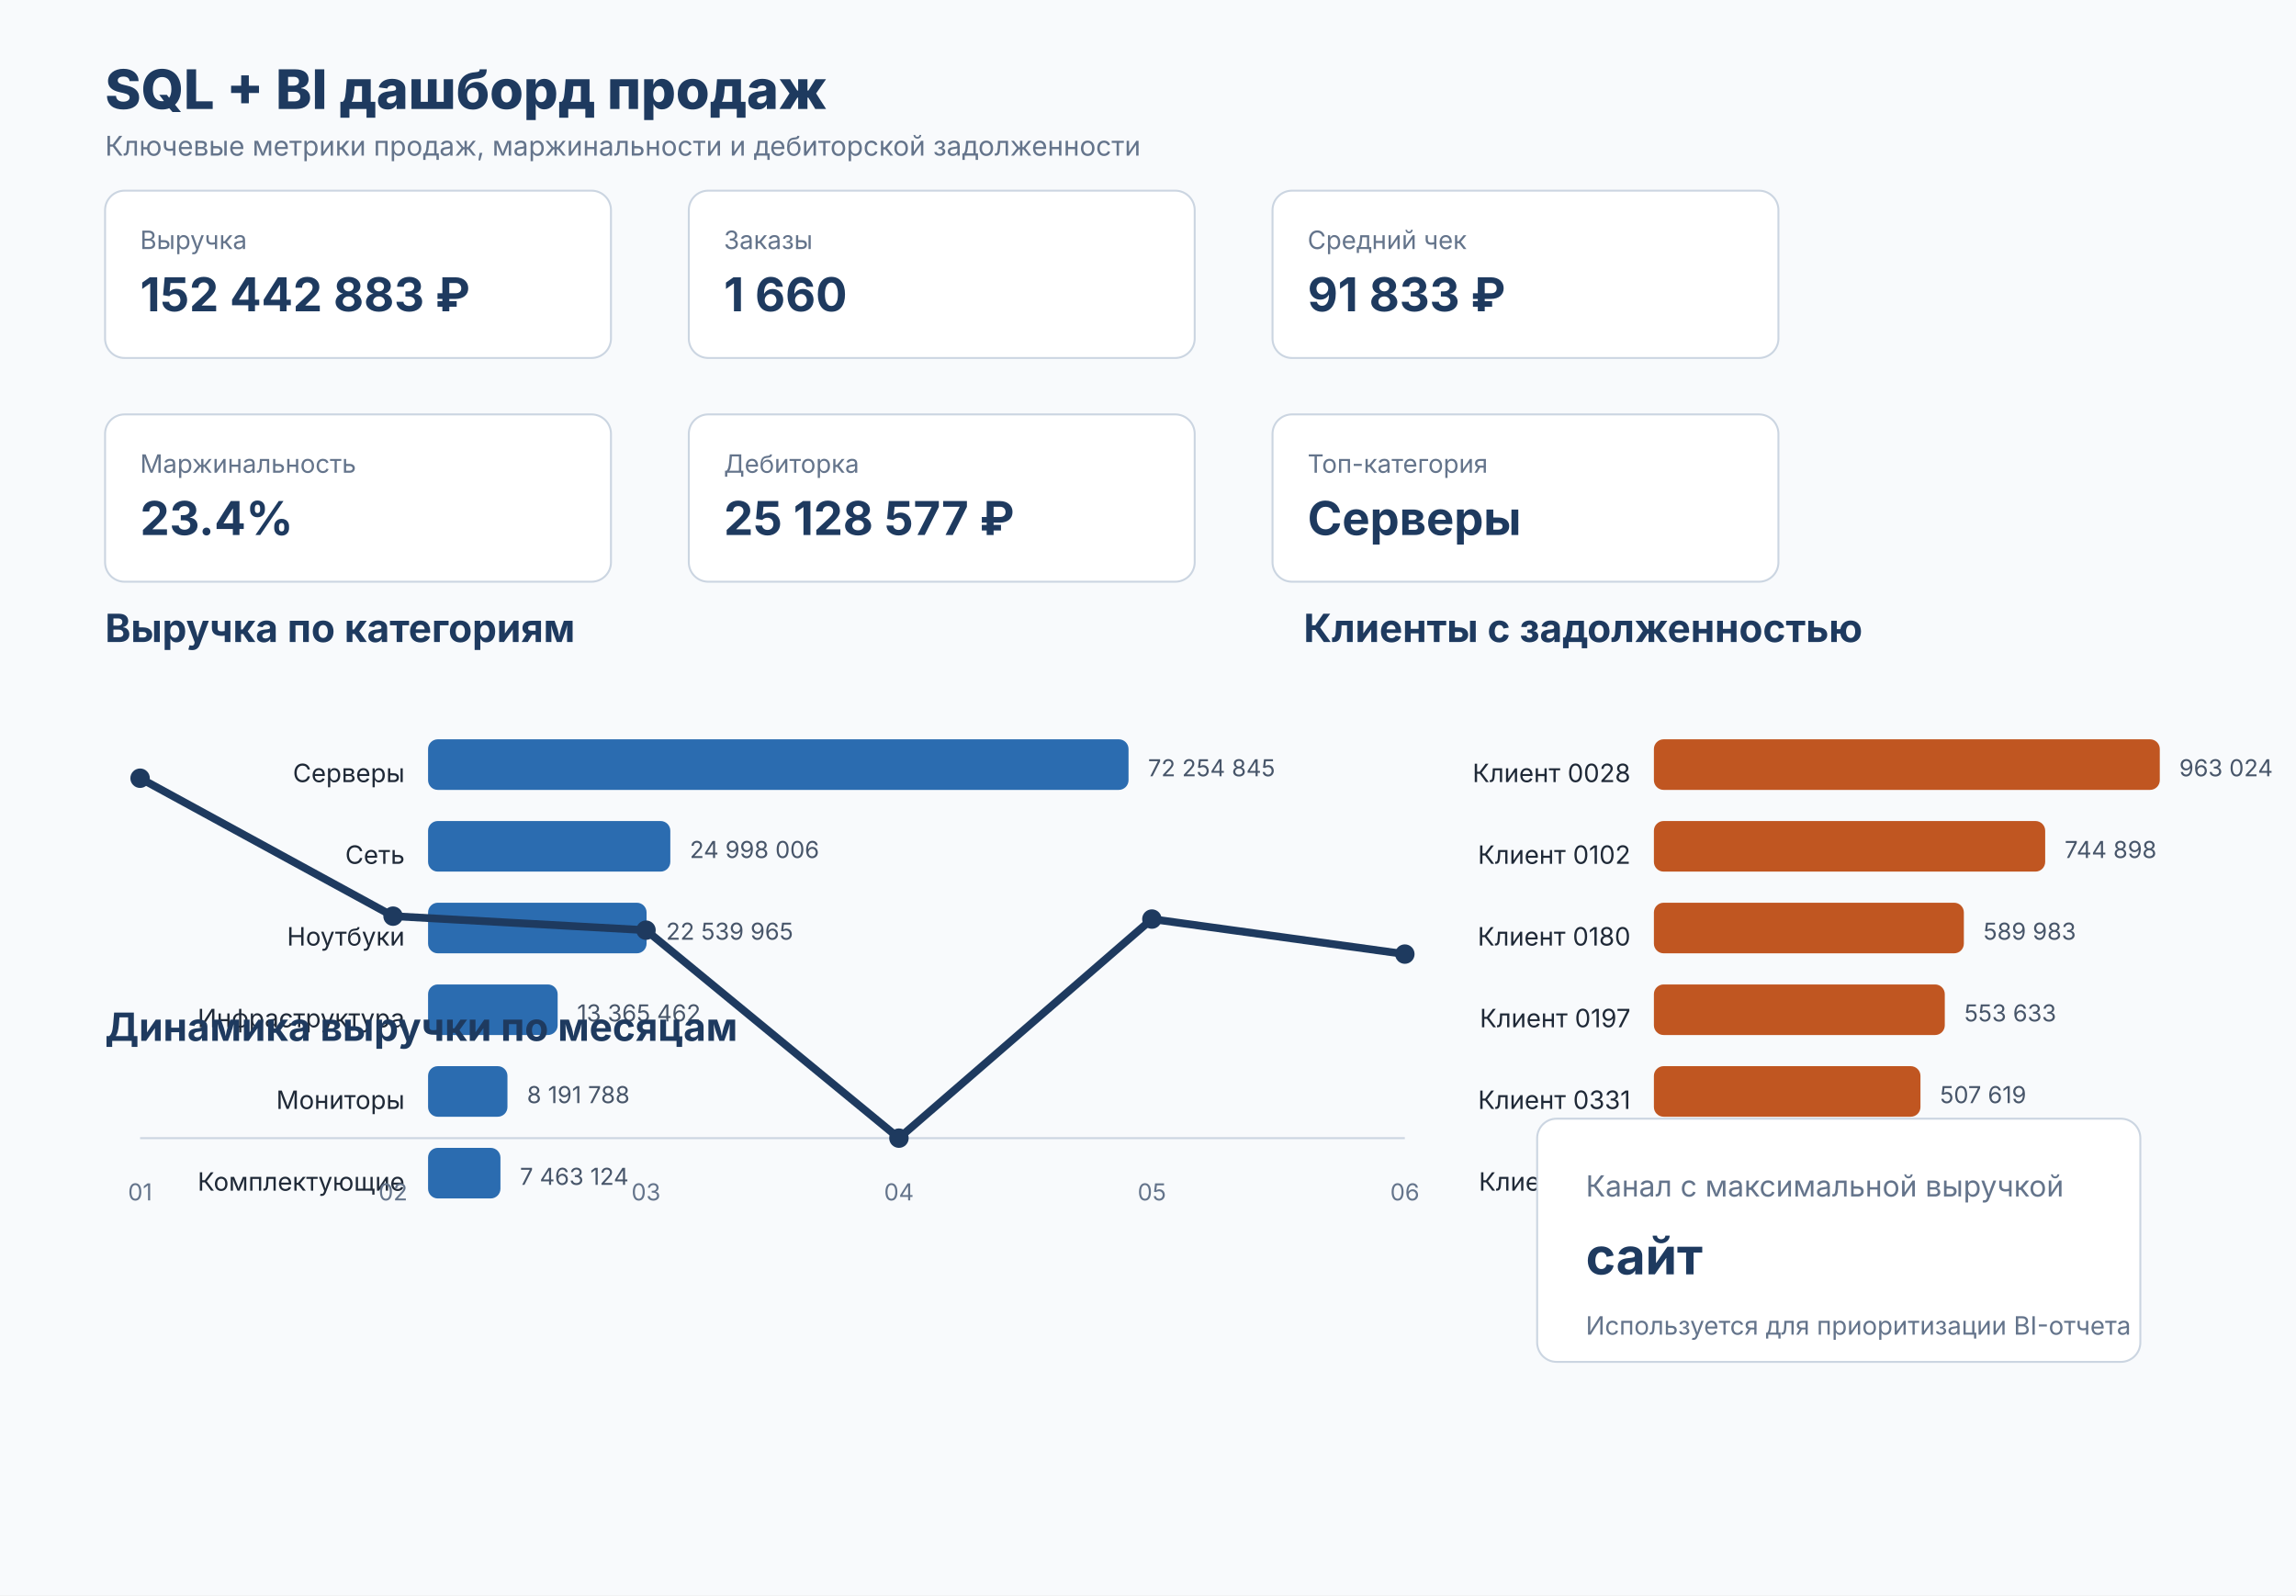
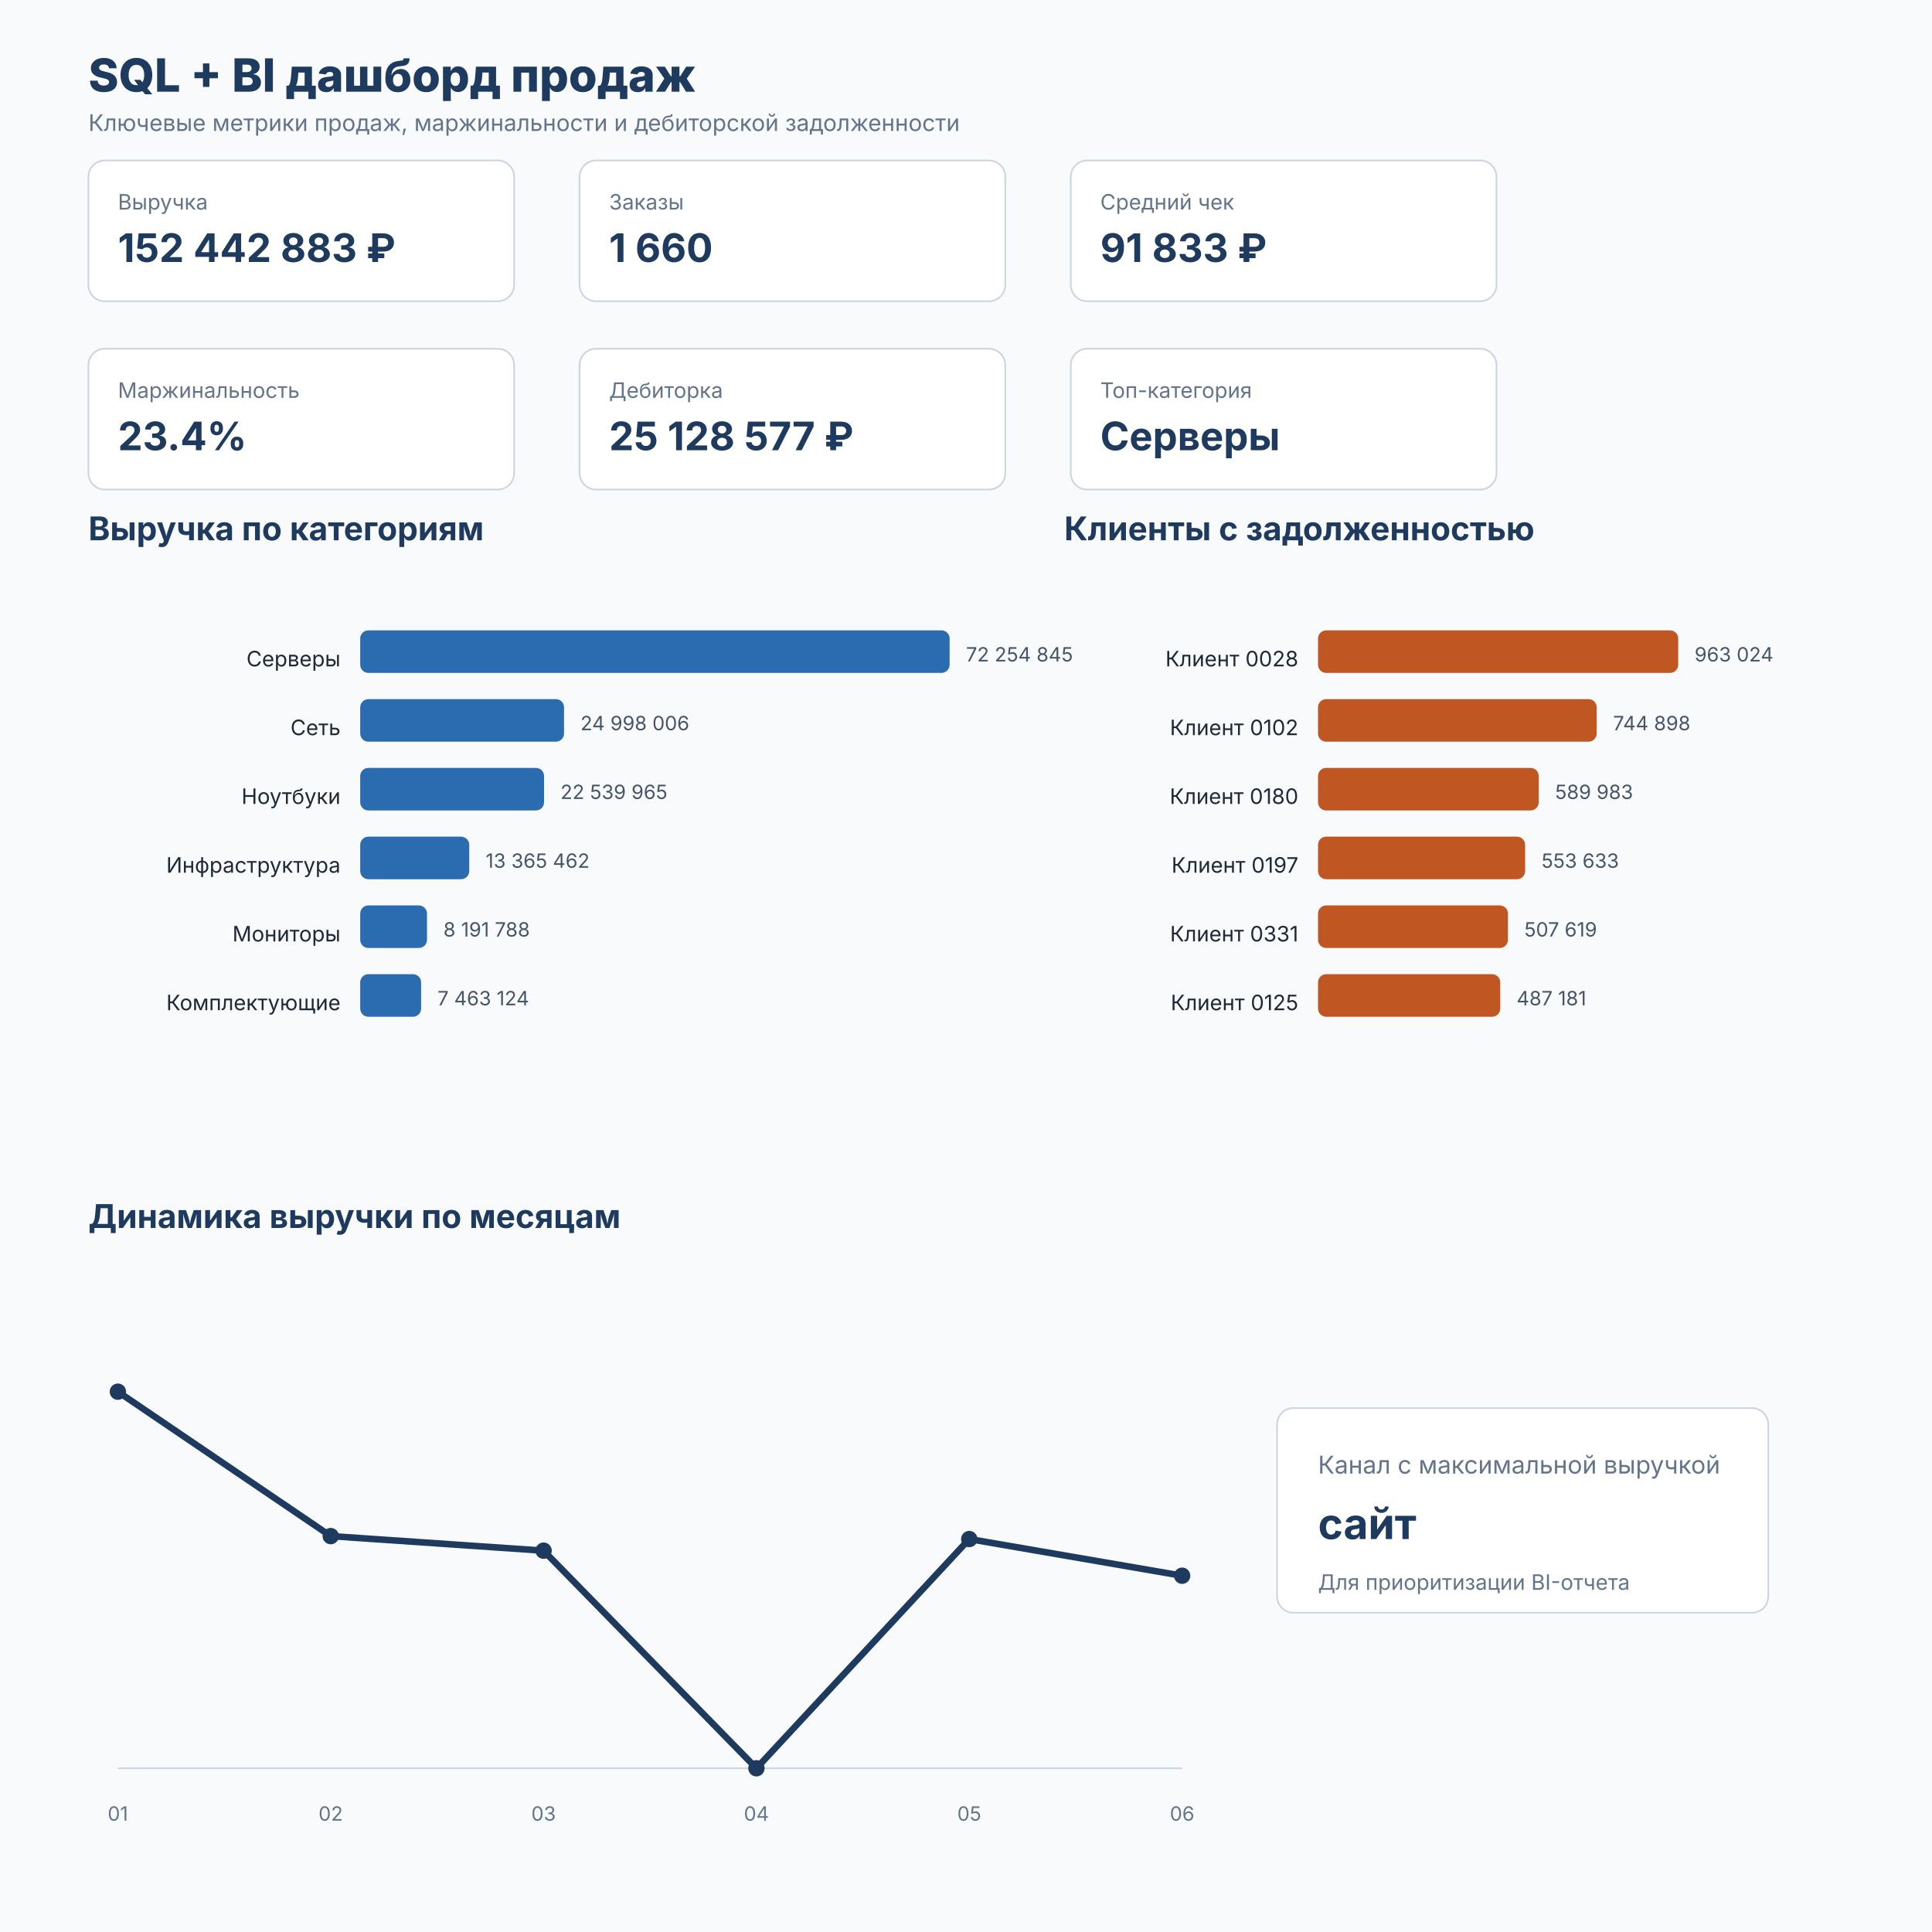
- <svg xmlns="http://www.w3.org/2000/svg" width="1180" height="820" viewBox="0 0 1180 820">
+ <svg xmlns="http://www.w3.org/2000/svg" width="1180" height="1180" viewBox="0 0 1180 1180">
  <style>
text{font-family:Inter,Segoe UI,Arial,sans-serif;letter-spacing:0}
</style>
-   <rect width="1180" height="820" fill="#F8FAFC" />
+   <rect width="1180" height="1180" fill="#F8FAFC" />
  <text x="54" y="56" font-size="28" font-weight="800" fill="#1E3A5F">SQL + BI дашборд продаж</text>
  <text x="54" y="80" font-size="14" fill="#64748B">Ключевые метрики продаж, маржинальности и дебиторской задолженности</text>
  <rect x="54" y="98" width="260" height="86" rx="10" fill="#FFFFFF" stroke="#CBD5E1" />
  <text x="72" y="128" font-size="13" fill="#64748B">Выручка</text>
  <text x="72" y="160" font-size="24" font-weight="750" fill="#1E3A5F">152 442 883 ₽</text>
  <rect x="354" y="98" width="260" height="86" rx="10" fill="#FFFFFF" stroke="#CBD5E1" />
  <text x="372" y="128" font-size="13" fill="#64748B">Заказы</text>
  <text x="372" y="160" font-size="24" font-weight="750" fill="#1E3A5F">1 660</text>
  <rect x="654" y="98" width="260" height="86" rx="10" fill="#FFFFFF" stroke="#CBD5E1" />
  <text x="672" y="128" font-size="13" fill="#64748B">Средний чек</text>
  <text x="672" y="160" font-size="24" font-weight="750" fill="#1E3A5F">91 833 ₽</text>
  <rect x="54" y="213" width="260" height="86" rx="10" fill="#FFFFFF" stroke="#CBD5E1" />
  <text x="72" y="243" font-size="13" fill="#64748B">Маржинальность</text>
  <text x="72" y="275" font-size="24" font-weight="750" fill="#1E3A5F">23.4%</text>
  <rect x="354" y="213" width="260" height="86" rx="10" fill="#FFFFFF" stroke="#CBD5E1" />
  <text x="372" y="243" font-size="13" fill="#64748B">Дебиторка</text>
  <text x="372" y="275" font-size="24" font-weight="750" fill="#1E3A5F">25 128 577 ₽</text>
  <rect x="654" y="213" width="260" height="86" rx="10" fill="#FFFFFF" stroke="#CBD5E1" />
  <text x="672" y="243" font-size="13" fill="#64748B">Топ-категория</text>
  <text x="672" y="275" font-size="24" font-weight="750" fill="#1E3A5F">Серверы</text>
  <text x="54" y="330" font-size="20" font-weight="750" fill="#1E3A5F">Выручка по категориям</text>
-   <text x="208" y="402" text-anchor="end" font-size="13" fill="#1F2937">Серверы</text>
-   <rect x="220" y="380" width="360.0" height="26" rx="5" fill="#2B6CB0" />
-   <text x="590.0" y="399" font-size="12" fill="#475569">72 254 845</text>
-   <text x="208" y="444" text-anchor="end" font-size="13" fill="#1F2937">Сеть</text>
-   <rect x="220" y="422" width="124.5" height="26" rx="5" fill="#2B6CB0" />
-   <text x="354.5" y="441" font-size="12" fill="#475569">24 998 006</text>
-   <text x="208" y="486" text-anchor="end" font-size="13" fill="#1F2937">Ноутбуки</text>
-   <rect x="220" y="464" width="112.3" height="26" rx="5" fill="#2B6CB0" />
-   <text x="342.3" y="483" font-size="12" fill="#475569">22 539 965</text>
-   <text x="208" y="528" text-anchor="end" font-size="13" fill="#1F2937">Инфраструктура</text>
-   <rect x="220" y="506" width="66.6" height="26" rx="5" fill="#2B6CB0" />
-   <text x="296.6" y="525" font-size="12" fill="#475569">13 365 462</text>
-   <text x="208" y="570" text-anchor="end" font-size="13" fill="#1F2937">Мониторы</text>
-   <rect x="220" y="548" width="40.8" height="26" rx="5" fill="#2B6CB0" />
-   <text x="270.8" y="567" font-size="12" fill="#475569">8 191 788</text>
-   <text x="208" y="612" text-anchor="end" font-size="13" fill="#1F2937">Комплектующие</text>
-   <rect x="220" y="590" width="37.2" height="26" rx="5" fill="#2B6CB0" />
-   <text x="267.2" y="609" font-size="12" fill="#475569">7 463 124</text>
-   <text x="670" y="330" font-size="20" font-weight="750" fill="#1E3A5F">Клиенты с задолженностью</text>
-   <text x="838" y="402" text-anchor="end" font-size="13" fill="#1F2937">Клиент 0028</text>
-   <rect x="850" y="380" width="260.0" height="26" rx="5" fill="#C05621" />
-   <text x="1120.0" y="399" font-size="12" fill="#475569">963 024</text>
-   <text x="838" y="444" text-anchor="end" font-size="13" fill="#1F2937">Клиент 0102</text>
-   <rect x="850" y="422" width="201.1" height="26" rx="5" fill="#C05621" />
-   <text x="1061.1" y="441" font-size="12" fill="#475569">744 898</text>
-   <text x="838" y="486" text-anchor="end" font-size="13" fill="#1F2937">Клиент 0180</text>
-   <rect x="850" y="464" width="159.3" height="26" rx="5" fill="#C05621" />
-   <text x="1019.3" y="483" font-size="12" fill="#475569">589 983</text>
-   <text x="838" y="528" text-anchor="end" font-size="13" fill="#1F2937">Клиент 0197</text>
-   <rect x="850" y="506" width="149.5" height="26" rx="5" fill="#C05621" />
-   <text x="1009.5" y="525" font-size="12" fill="#475569">553 633</text>
-   <text x="838" y="570" text-anchor="end" font-size="13" fill="#1F2937">Клиент 0331</text>
-   <rect x="850" y="548" width="137.0" height="26" rx="5" fill="#C05621" />
-   <text x="997.0" y="567" font-size="12" fill="#475569">507 619</text>
-   <text x="838" y="612" text-anchor="end" font-size="13" fill="#1F2937">Клиент 0125</text>
-   <rect x="850" y="590" width="131.5" height="26" rx="5" fill="#C05621" />
-   <text x="991.5" y="609" font-size="12" fill="#475569">487 181</text>
-   <text x="54" y="535" font-size="20" font-weight="750" fill="#1E3A5F">Динамика выручки по месяцам</text>
-   <path d="M 72 585 L 722 585" stroke="#CBD5E1" />
-   <polyline points="72.0,400.0 202.0,470.9 332.0,478.1 462.0,585.0 592.0,472.4 722.0,490.4" fill="none" stroke="#1E3A5F" stroke-width="4" stroke-linejoin="round" />
-   <circle cx="72.0" cy="400.0" r="5" fill="#1E3A5F" />
-   <circle cx="202.0" cy="470.9" r="5" fill="#1E3A5F" />
-   <circle cx="332.0" cy="478.1" r="5" fill="#1E3A5F" />
-   <circle cx="462.0" cy="585.0" r="5" fill="#1E3A5F" />
-   <circle cx="592.0" cy="472.4" r="5" fill="#1E3A5F" />
-   <circle cx="722.0" cy="490.4" r="5" fill="#1E3A5F" />
-   <text x="72.0" y="617" text-anchor="middle" font-size="12" fill="#64748B">01</text>
-   <text x="202.0" y="617" text-anchor="middle" font-size="12" fill="#64748B">02</text>
-   <text x="332.0" y="617" text-anchor="middle" font-size="12" fill="#64748B">03</text>
-   <text x="462.0" y="617" text-anchor="middle" font-size="12" fill="#64748B">04</text>
-   <text x="592.0" y="617" text-anchor="middle" font-size="12" fill="#64748B">05</text>
-   <text x="722.0" y="617" text-anchor="middle" font-size="12" fill="#64748B">06</text>
-   <rect x="790" y="575" width="310" height="125" rx="10" fill="#FFFFFF" stroke="#CBD5E1" />
-   <text x="815" y="615" font-size="15" fill="#64748B">Канал с максимальной выручкой</text>
-   <text x="815" y="655" font-size="26" font-weight="750" fill="#1E3A5F">сайт</text>
-   <text x="815" y="686" font-size="13" fill="#64748B">Используется для приоритизации BI-отчета</text>
+   <text x="208" y="407" text-anchor="end" font-size="13" fill="#1F2937">Серверы</text>
+   <rect x="220" y="385" width="360.0" height="26" rx="5" fill="#2B6CB0" />
+   <text x="590.0" y="404" font-size="12" fill="#475569">72 254 845</text>
+   <text x="208" y="449" text-anchor="end" font-size="13" fill="#1F2937">Сеть</text>
+   <rect x="220" y="427" width="124.5" height="26" rx="5" fill="#2B6CB0" />
+   <text x="354.5" y="446" font-size="12" fill="#475569">24 998 006</text>
+   <text x="208" y="491" text-anchor="end" font-size="13" fill="#1F2937">Ноутбуки</text>
+   <rect x="220" y="469" width="112.3" height="26" rx="5" fill="#2B6CB0" />
+   <text x="342.3" y="488" font-size="12" fill="#475569">22 539 965</text>
+   <text x="208" y="533" text-anchor="end" font-size="13" fill="#1F2937">Инфраструктура</text>
+   <rect x="220" y="511" width="66.6" height="26" rx="5" fill="#2B6CB0" />
+   <text x="296.6" y="530" font-size="12" fill="#475569">13 365 462</text>
+   <text x="208" y="575" text-anchor="end" font-size="13" fill="#1F2937">Мониторы</text>
+   <rect x="220" y="553" width="40.8" height="26" rx="5" fill="#2B6CB0" />
+   <text x="270.8" y="572" font-size="12" fill="#475569">8 191 788</text>
+   <text x="208" y="617" text-anchor="end" font-size="13" fill="#1F2937">Комплектующие</text>
+   <rect x="220" y="595" width="37.2" height="26" rx="5" fill="#2B6CB0" />
+   <text x="267.2" y="614" font-size="12" fill="#475569">7 463 124</text>
+   <text x="650" y="330" font-size="20" font-weight="750" fill="#1E3A5F">Клиенты с задолженностью</text>
+   <text x="793" y="407" text-anchor="end" font-size="13" fill="#1F2937">Клиент 0028</text>
+   <rect x="805" y="385" width="220.0" height="26" rx="5" fill="#C05621" />
+   <text x="1035.0" y="404" font-size="12" fill="#475569">963 024</text>
+   <text x="793" y="449" text-anchor="end" font-size="13" fill="#1F2937">Клиент 0102</text>
+   <rect x="805" y="427" width="170.2" height="26" rx="5" fill="#C05621" />
+   <text x="985.2" y="446" font-size="12" fill="#475569">744 898</text>
+   <text x="793" y="491" text-anchor="end" font-size="13" fill="#1F2937">Клиент 0180</text>
+   <rect x="805" y="469" width="134.8" height="26" rx="5" fill="#C05621" />
+   <text x="949.8" y="488" font-size="12" fill="#475569">589 983</text>
+   <text x="793" y="533" text-anchor="end" font-size="13" fill="#1F2937">Клиент 0197</text>
+   <rect x="805" y="511" width="126.5" height="26" rx="5" fill="#C05621" />
+   <text x="941.5" y="530" font-size="12" fill="#475569">553 633</text>
+   <text x="793" y="575" text-anchor="end" font-size="13" fill="#1F2937">Клиент 0331</text>
+   <rect x="805" y="553" width="116.0" height="26" rx="5" fill="#C05621" />
+   <text x="931.0" y="572" font-size="12" fill="#475569">507 619</text>
+   <text x="793" y="617" text-anchor="end" font-size="13" fill="#1F2937">Клиент 0125</text>
+   <rect x="805" y="595" width="111.3" height="26" rx="5" fill="#C05621" />
+   <text x="926.3" y="614" font-size="12" fill="#475569">487 181</text>
+   <text x="54" y="750" font-size="20" font-weight="750" fill="#1E3A5F">Динамика выручки по месяцам</text>
+   <path d="M 72 1080 L 722 1080" stroke="#CBD5E1" />
+   <polyline points="72.0,850.0 202.0,938.2 332.0,947.1 462.0,1080.0 592.0,940.0 722.0,962.4" fill="none" stroke="#1E3A5F" stroke-width="4" stroke-linejoin="round" />
+   <circle cx="72.0" cy="850.0" r="5" fill="#1E3A5F" />
+   <circle cx="202.0" cy="938.2" r="5" fill="#1E3A5F" />
+   <circle cx="332.0" cy="947.1" r="5" fill="#1E3A5F" />
+   <circle cx="462.0" cy="1080.0" r="5" fill="#1E3A5F" />
+   <circle cx="592.0" cy="940.0" r="5" fill="#1E3A5F" />
+   <circle cx="722.0" cy="962.4" r="5" fill="#1E3A5F" />
+   <text x="72.0" y="1112" text-anchor="middle" font-size="12" fill="#64748B">01</text>
+   <text x="202.0" y="1112" text-anchor="middle" font-size="12" fill="#64748B">02</text>
+   <text x="332.0" y="1112" text-anchor="middle" font-size="12" fill="#64748B">03</text>
+   <text x="462.0" y="1112" text-anchor="middle" font-size="12" fill="#64748B">04</text>
+   <text x="592.0" y="1112" text-anchor="middle" font-size="12" fill="#64748B">05</text>
+   <text x="722.0" y="1112" text-anchor="middle" font-size="12" fill="#64748B">06</text>
+   <rect x="780" y="860" width="300" height="125" rx="10" fill="#FFFFFF" stroke="#CBD5E1" />
+   <text x="805" y="900" font-size="15" fill="#64748B">Канал с максимальной выручкой</text>
+   <text x="805" y="940" font-size="26" font-weight="750" fill="#1E3A5F">сайт</text>
+   <text x="805" y="971" font-size="13" fill="#64748B">Для приоритизации BI-отчета</text>
</svg>
